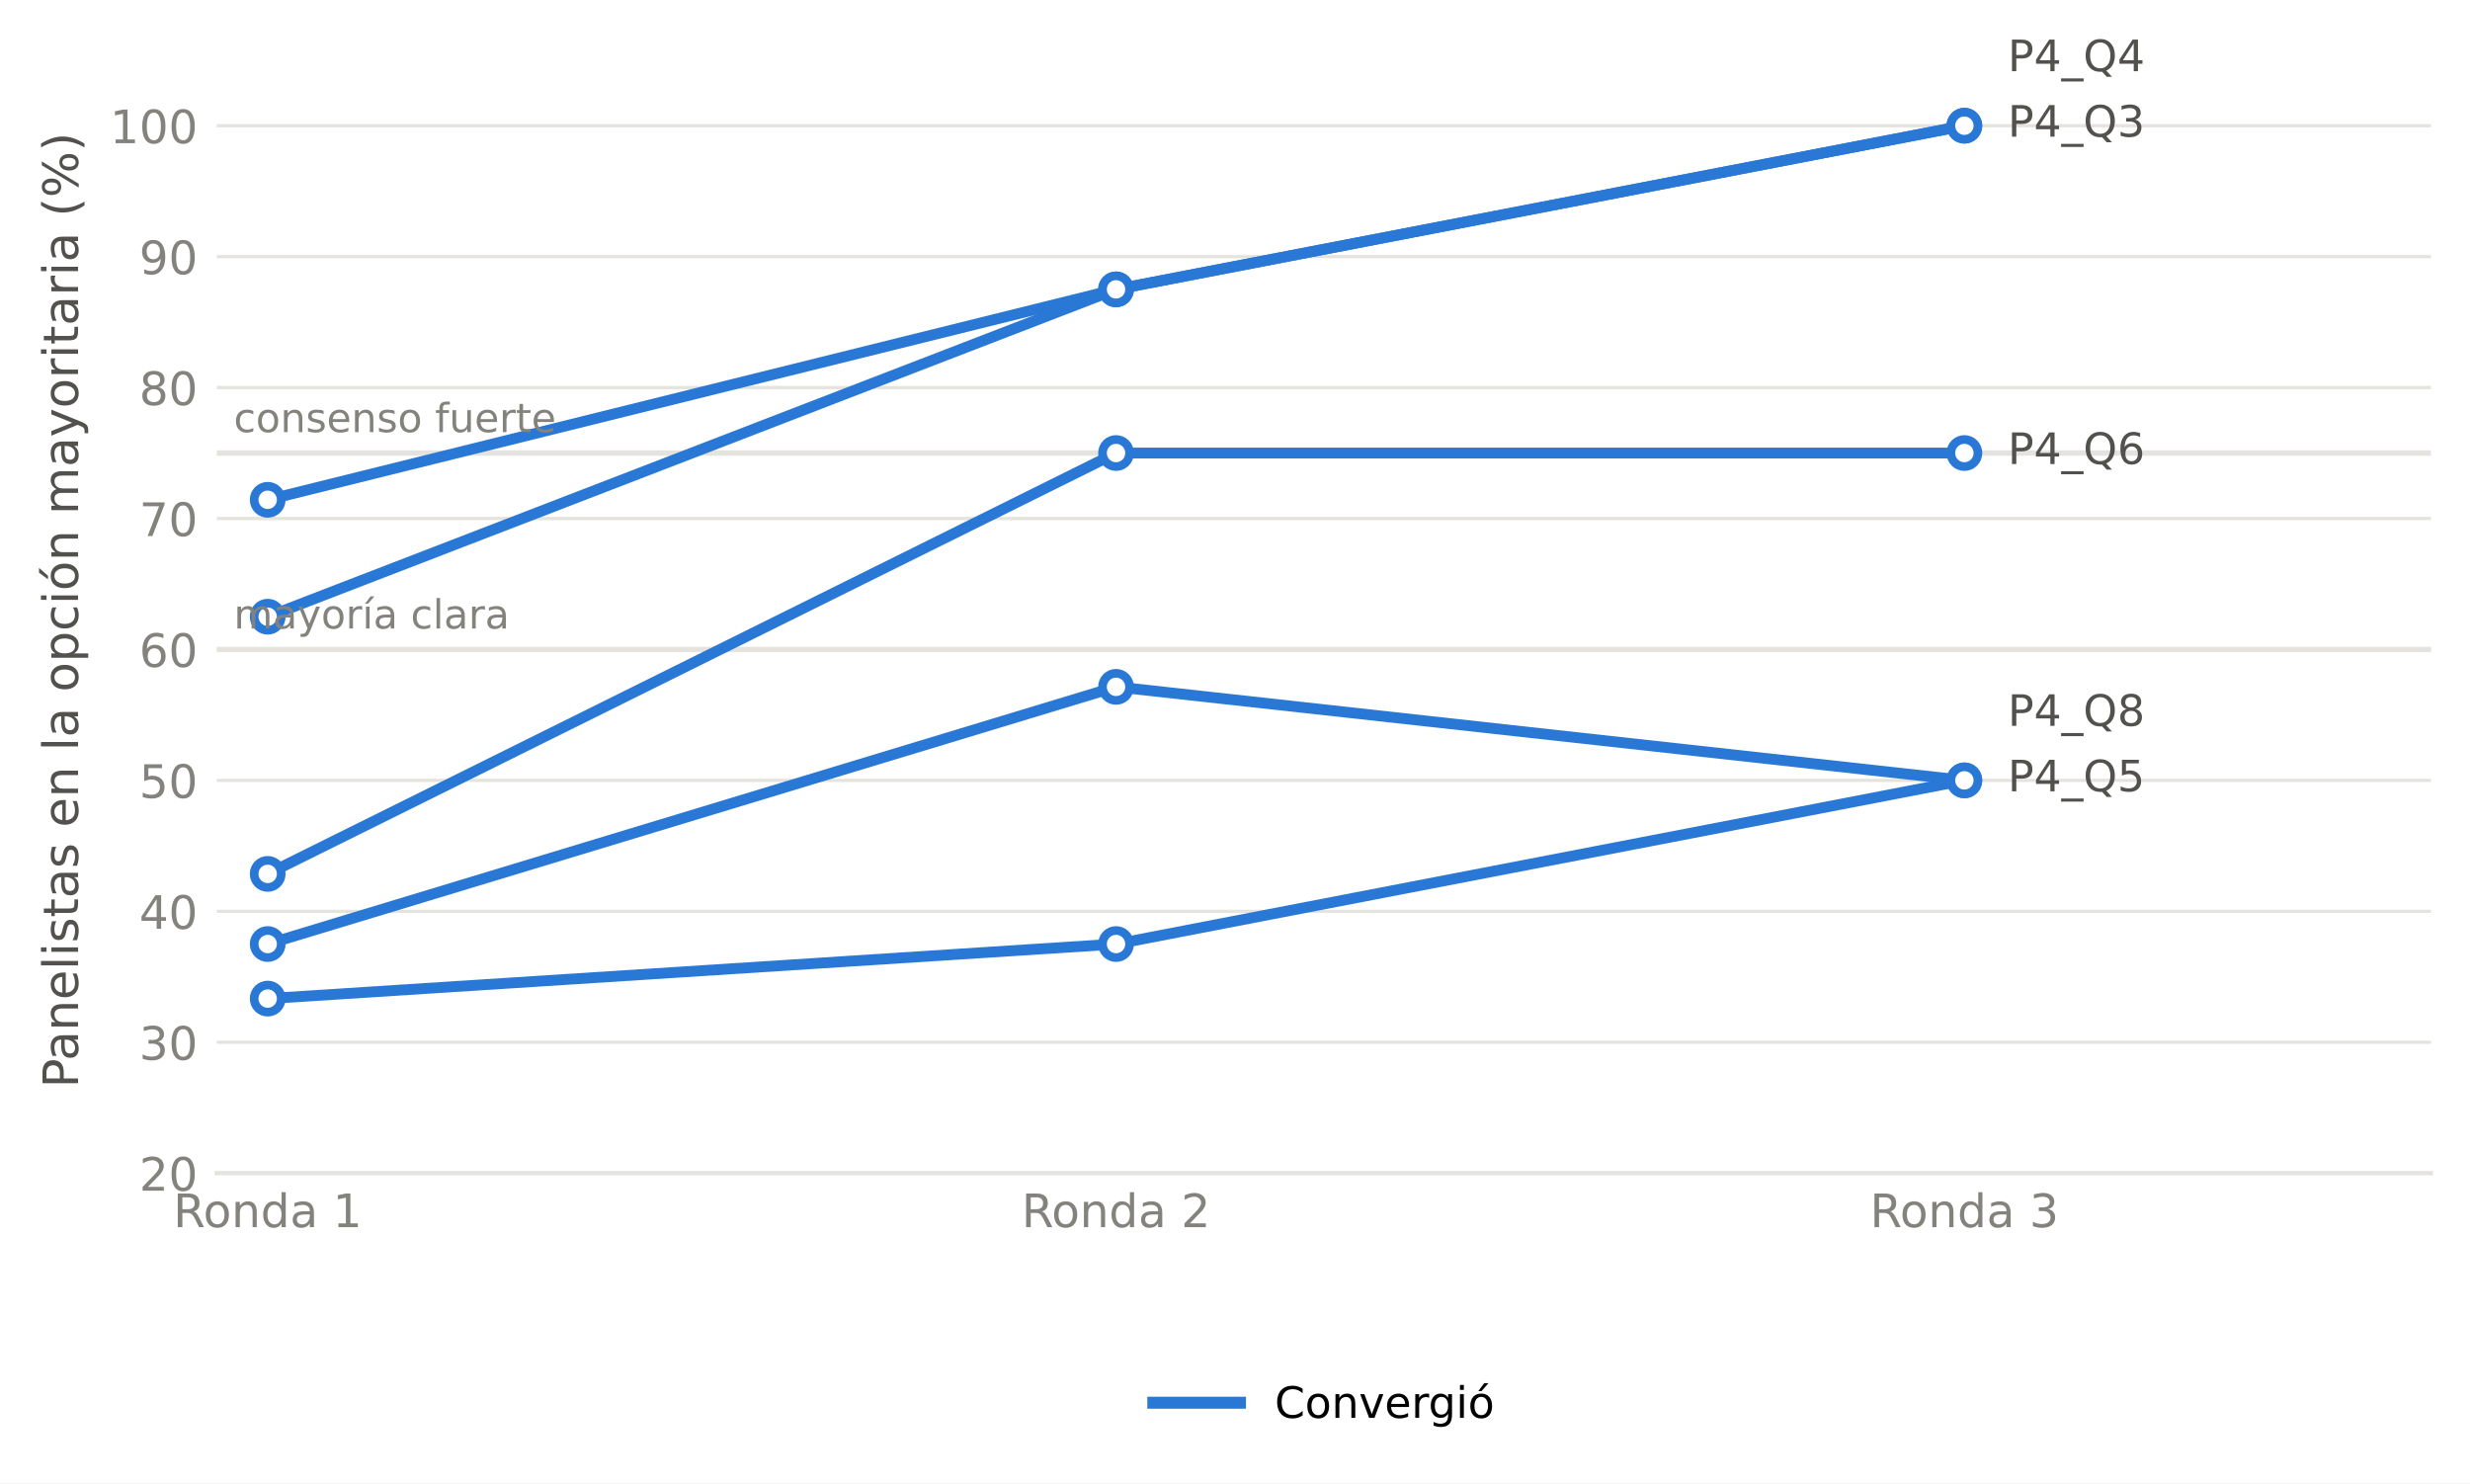
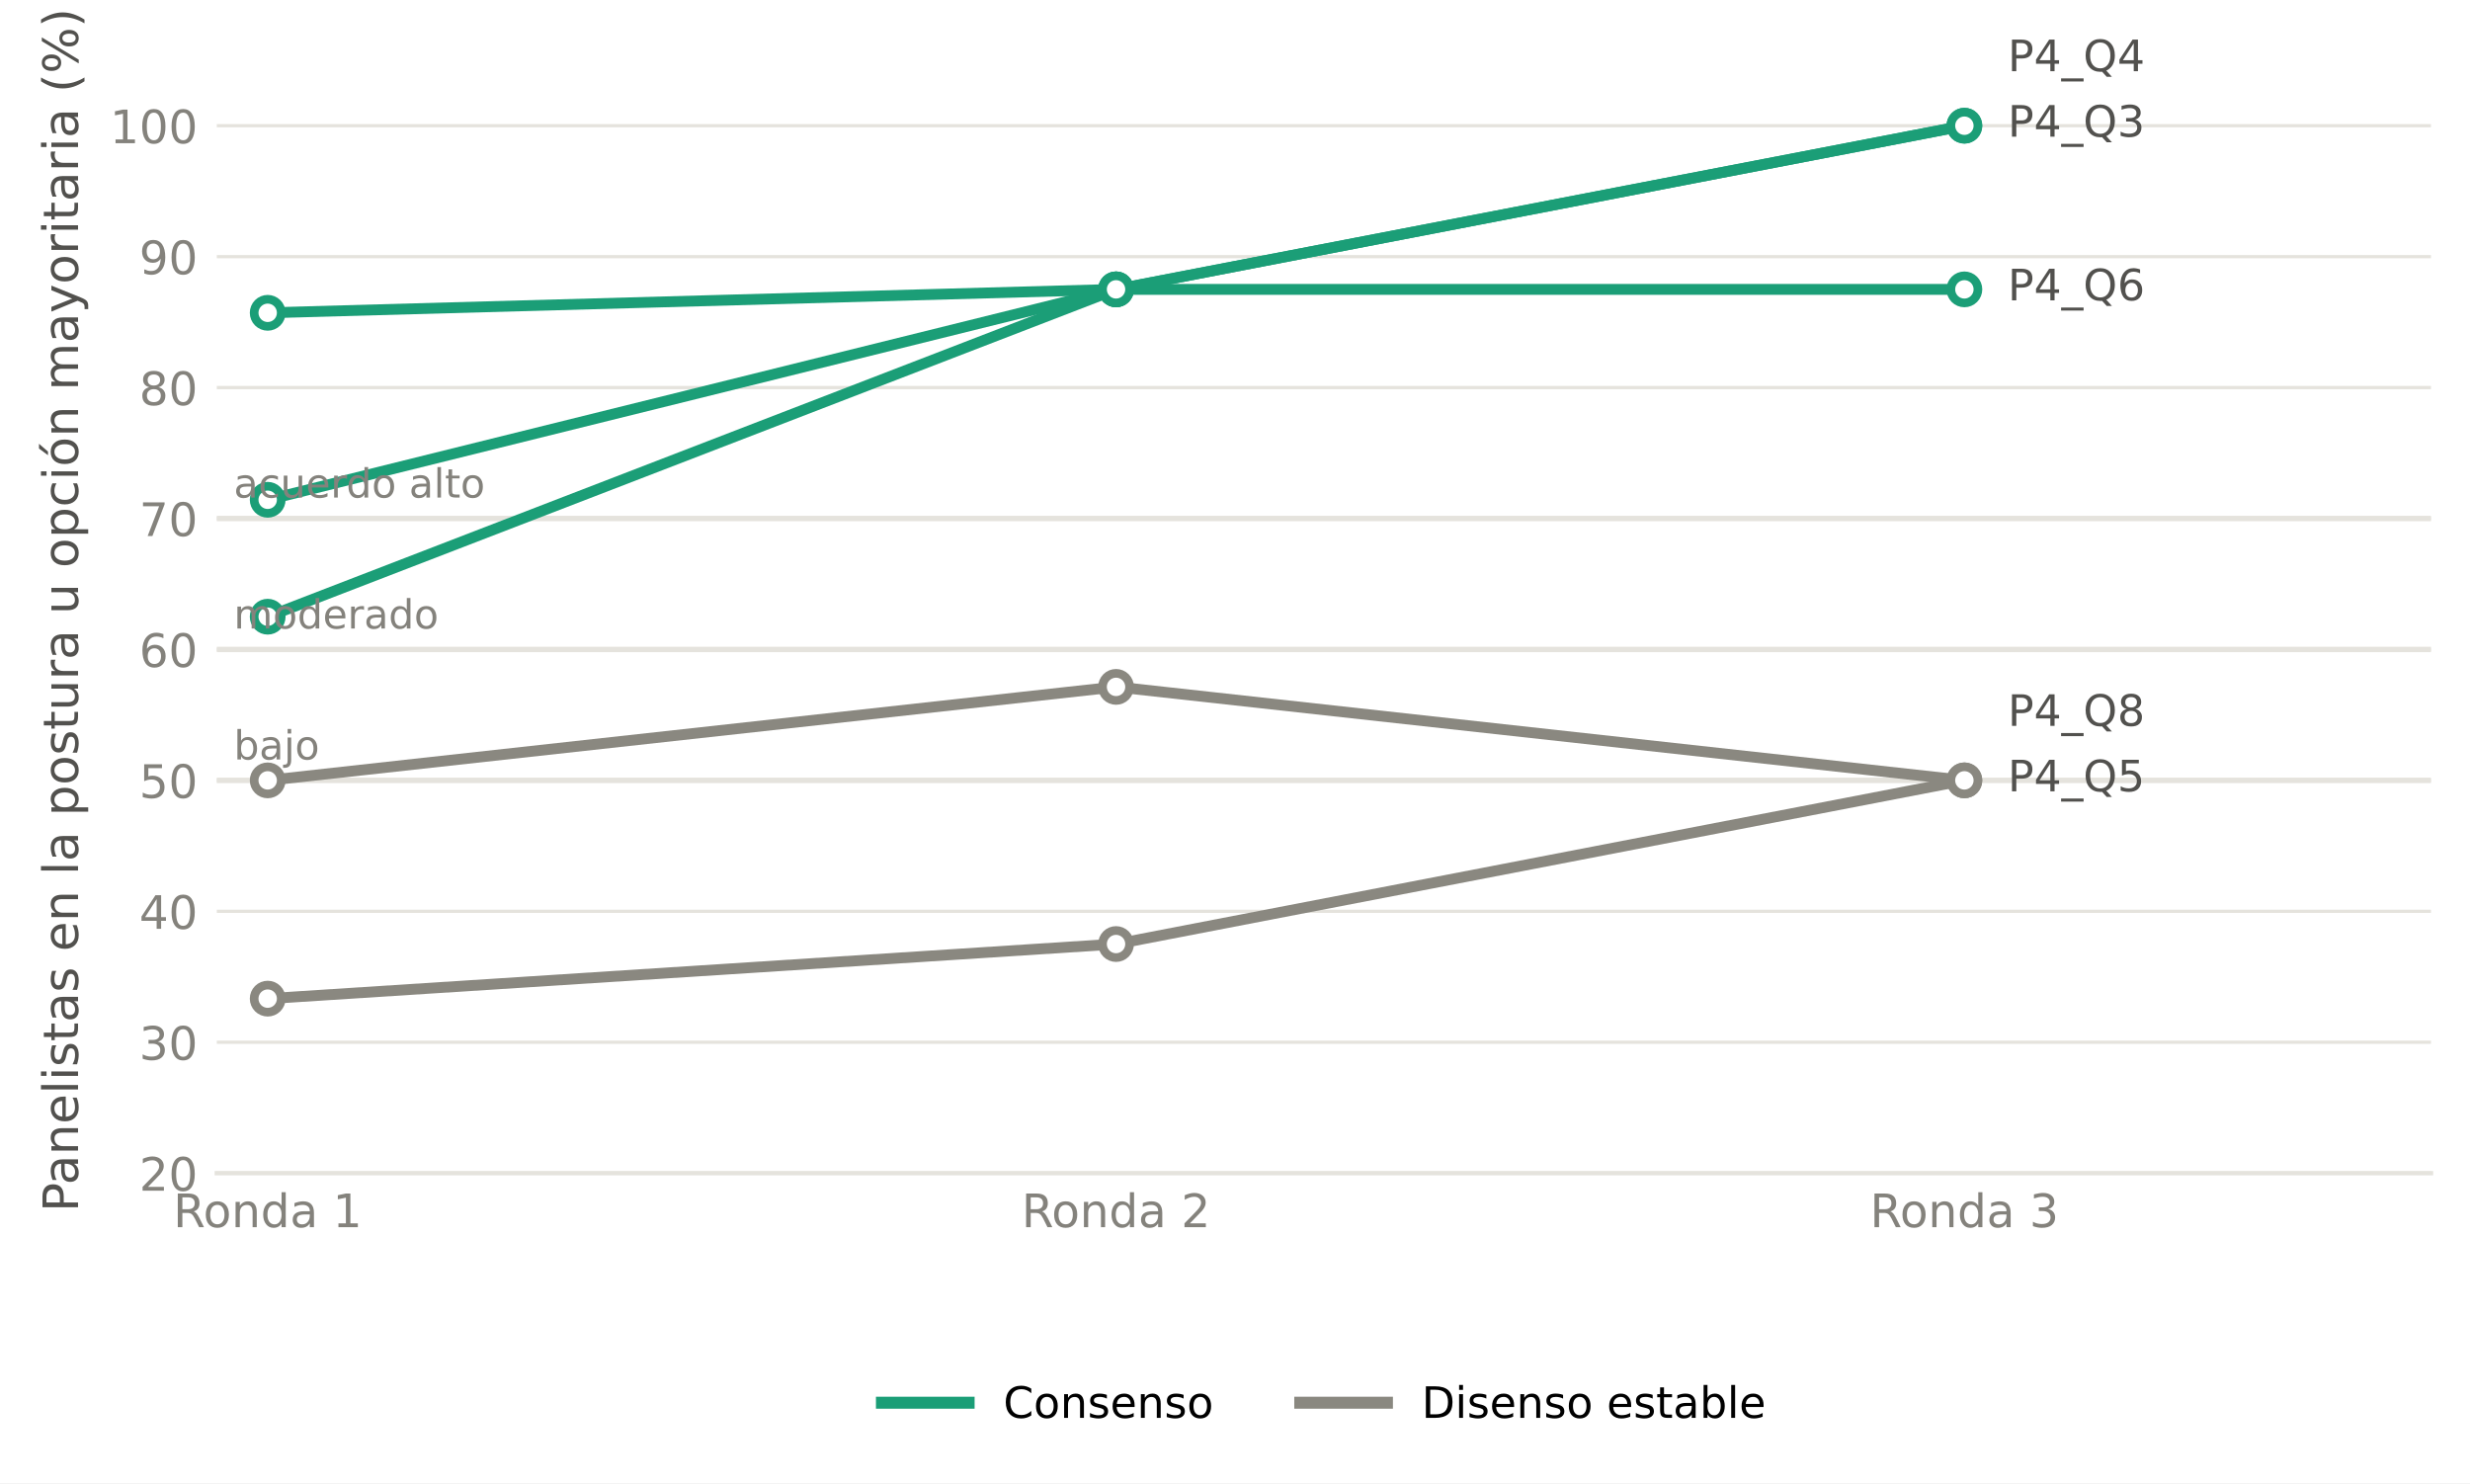
<svg xmlns="http://www.w3.org/2000/svg" xmlns:xlink="http://www.w3.org/1999/xlink" width="455.675pt" height="273.638pt" viewBox="0 0 455.675 273.638" version="1.1">
  <defs>
    <style type="text/css">*{stroke-linejoin: round; stroke-linecap: butt}</style>
  </defs>
  <g id="figure_1">
    <g id="patch_1">
      <path d="M 0 273.638  L 455.675 273.638  L 455.675 0  L 0 0  z " style="fill: #ffffff" />
    </g>
    <g id="axes_1">
      <g id="patch_2">
        <path d="M 39.995 216.428  L 448.475 216.428  L 448.475 8.696  L 39.995 8.696  z " style="fill: #ffffff" />
      </g>
      <g id="line2d_1">
-         <path d="M 39.995 83.576  L 448.475 83.576  " clip-path="url(#pf4708ef44f)" style="fill: none; stroke: #e5e3dd; stroke-linecap: square" />
+         <path d="M 39.995 95.654  L 448.475 95.654  " clip-path="url(#p38a5806bae)" style="fill: none; stroke: #e5e3dd; stroke-linecap: square" />
      </g>
      <g id="line2d_2">
-         <path d="M 39.995 119.809  L 448.475 119.809  " clip-path="url(#pf4708ef44f)" style="fill: none; stroke: #e5e3dd; stroke-linecap: square" />
+         <path d="M 39.995 119.809  L 448.475 119.809  " clip-path="url(#p38a5806bae)" style="fill: none; stroke: #e5e3dd; stroke-linecap: square" />
+       </g>
+       <g id="line2d_3">
+         <path d="M 39.995 143.964  L 448.475 143.964  " clip-path="url(#p38a5806bae)" style="fill: none; stroke: #e5e3dd; stroke-linecap: square" />
      </g>
      <g id="matplotlib.axis_1">
        <g id="xtick_1">
-           <g id="line2d_3" />
+           <g id="line2d_4" />
          <g id="text_1">
            <text style="font-size: 8.5px; font-family: 'DejaVu Sans', 'Helvetica', 'Arial', sans-serif; text-anchor: middle; fill: #84827c" x="49.385" y="226.387" transform="rotate(-0 49.38503 226.3868)">Ronda 1</text>
          </g>
        </g>
        <g id="xtick_2">
-           <g id="line2d_4" />
+           <g id="line2d_5" />
          <g id="text_2">
            <text style="font-size: 8.5px; font-family: 'DejaVu Sans', 'Helvetica', 'Arial', sans-serif; text-anchor: middle; fill: #84827c" x="205.891" y="226.387" transform="rotate(-0 205.8908 226.3868)">Ronda 2</text>
          </g>
        </g>
        <g id="xtick_3">
-           <g id="line2d_5" />
+           <g id="line2d_6" />
          <g id="text_3">
            <text style="font-size: 8.5px; font-family: 'DejaVu Sans', 'Helvetica', 'Arial', sans-serif; text-anchor: middle; fill: #84827c" x="362.397" y="226.387" transform="rotate(-0 362.3965 226.3868)">Ronda 3</text>
          </g>
        </g>
      </g>
      <g id="matplotlib.axis_2">
        <g id="ytick_1">
-           <g id="line2d_6">
-             <path d="M 39.995 216.428  L 448.475 216.428  " clip-path="url(#pf4708ef44f)" style="fill: none; stroke: #e5e3dd; stroke-width: 0.6; stroke-linecap: square" />
-           </g>
-           <g id="line2d_7" />
+           <g id="line2d_7">
+             <path d="M 39.995 216.428  L 448.475 216.428  " clip-path="url(#p38a5806bae)" style="fill: none; stroke: #e5e3dd; stroke-width: 0.6; stroke-linecap: square" />
+           </g>
+           <g id="line2d_8" />
          <g id="text_4">
            <text style="font-size: 8.5px; font-family: 'DejaVu Sans', 'Helvetica', 'Arial', sans-serif; text-anchor: end; fill: #84827c" x="36.495" y="219.657" transform="rotate(-0 36.49469 219.6575)">20</text>
          </g>
        </g>
        <g id="ytick_2">
-           <g id="line2d_8">
-             <path d="M 39.995 192.273  L 448.475 192.273  " clip-path="url(#pf4708ef44f)" style="fill: none; stroke: #e5e3dd; stroke-width: 0.6; stroke-linecap: square" />
-           </g>
-           <g id="line2d_9" />
+           <g id="line2d_9">
+             <path d="M 39.995 192.273  L 448.475 192.273  " clip-path="url(#p38a5806bae)" style="fill: none; stroke: #e5e3dd; stroke-width: 0.6; stroke-linecap: square" />
+           </g>
+           <g id="line2d_10" />
          <g id="text_5">
            <text style="font-size: 8.5px; font-family: 'DejaVu Sans', 'Helvetica', 'Arial', sans-serif; text-anchor: end; fill: #84827c" x="36.495" y="195.503" transform="rotate(-0 36.49469 195.5026)">30</text>
          </g>
        </g>
        <g id="ytick_3">
-           <g id="line2d_10">
-             <path d="M 39.995 168.118  L 448.475 168.118  " clip-path="url(#pf4708ef44f)" style="fill: none; stroke: #e5e3dd; stroke-width: 0.6; stroke-linecap: square" />
-           </g>
-           <g id="line2d_11" />
+           <g id="line2d_11">
+             <path d="M 39.995 168.118  L 448.475 168.118  " clip-path="url(#p38a5806bae)" style="fill: none; stroke: #e5e3dd; stroke-width: 0.6; stroke-linecap: square" />
+           </g>
+           <g id="line2d_12" />
          <g id="text_6">
            <text style="font-size: 8.5px; font-family: 'DejaVu Sans', 'Helvetica', 'Arial', sans-serif; text-anchor: end; fill: #84827c" x="36.495" y="171.348" transform="rotate(-0 36.49469 171.3478)">40</text>
          </g>
        </g>
        <g id="ytick_4">
-           <g id="line2d_12">
-             <path d="M 39.995 143.964  L 448.475 143.964  " clip-path="url(#pf4708ef44f)" style="fill: none; stroke: #e5e3dd; stroke-width: 0.6; stroke-linecap: square" />
-           </g>
-           <g id="line2d_13" />
+           <g id="line2d_13">
+             <path d="M 39.995 143.964  L 448.475 143.964  " clip-path="url(#p38a5806bae)" style="fill: none; stroke: #e5e3dd; stroke-width: 0.6; stroke-linecap: square" />
+           </g>
+           <g id="line2d_14" />
          <g id="text_7">
            <text style="font-size: 8.5px; font-family: 'DejaVu Sans', 'Helvetica', 'Arial', sans-serif; text-anchor: end; fill: #84827c" x="36.495" y="147.193" transform="rotate(-0 36.49469 147.1929)">50</text>
          </g>
        </g>
        <g id="ytick_5">
-           <g id="line2d_14">
-             <path d="M 39.995 119.809  L 448.475 119.809  " clip-path="url(#pf4708ef44f)" style="fill: none; stroke: #e5e3dd; stroke-width: 0.6; stroke-linecap: square" />
-           </g>
-           <g id="line2d_15" />
+           <g id="line2d_15">
+             <path d="M 39.995 119.809  L 448.475 119.809  " clip-path="url(#p38a5806bae)" style="fill: none; stroke: #e5e3dd; stroke-width: 0.6; stroke-linecap: square" />
+           </g>
+           <g id="line2d_16" />
          <g id="text_8">
            <text style="font-size: 8.5px; font-family: 'DejaVu Sans', 'Helvetica', 'Arial', sans-serif; text-anchor: end; fill: #84827c" x="36.495" y="123.038" transform="rotate(-0 36.49469 123.038)">60</text>
          </g>
        </g>
        <g id="ytick_6">
-           <g id="line2d_16">
-             <path d="M 39.995 95.654  L 448.475 95.654  " clip-path="url(#pf4708ef44f)" style="fill: none; stroke: #e5e3dd; stroke-width: 0.6; stroke-linecap: square" />
-           </g>
-           <g id="line2d_17" />
+           <g id="line2d_17">
+             <path d="M 39.995 95.654  L 448.475 95.654  " clip-path="url(#p38a5806bae)" style="fill: none; stroke: #e5e3dd; stroke-width: 0.6; stroke-linecap: square" />
+           </g>
+           <g id="line2d_18" />
          <g id="text_9">
            <text style="font-size: 8.5px; font-family: 'DejaVu Sans', 'Helvetica', 'Arial', sans-serif; text-anchor: end; fill: #84827c" x="36.495" y="98.883" transform="rotate(-0 36.49469 98.88319)">70</text>
          </g>
        </g>
        <g id="ytick_7">
-           <g id="line2d_18">
-             <path d="M 39.995 71.499  L 448.475 71.499  " clip-path="url(#pf4708ef44f)" style="fill: none; stroke: #e5e3dd; stroke-width: 0.6; stroke-linecap: square" />
-           </g>
-           <g id="line2d_19" />
+           <g id="line2d_19">
+             <path d="M 39.995 71.499  L 448.475 71.499  " clip-path="url(#p38a5806bae)" style="fill: none; stroke: #e5e3dd; stroke-width: 0.6; stroke-linecap: square" />
+           </g>
+           <g id="line2d_20" />
          <g id="text_10">
            <text style="font-size: 8.5px; font-family: 'DejaVu Sans', 'Helvetica', 'Arial', sans-serif; text-anchor: end; fill: #84827c" x="36.495" y="74.728" transform="rotate(-0 36.49469 74.72834)">80</text>
          </g>
        </g>
        <g id="ytick_8">
-           <g id="line2d_20">
-             <path d="M 39.995 47.344  L 448.475 47.344  " clip-path="url(#pf4708ef44f)" style="fill: none; stroke: #e5e3dd; stroke-width: 0.6; stroke-linecap: square" />
-           </g>
-           <g id="line2d_21" />
+           <g id="line2d_21">
+             <path d="M 39.995 47.344  L 448.475 47.344  " clip-path="url(#p38a5806bae)" style="fill: none; stroke: #e5e3dd; stroke-width: 0.6; stroke-linecap: square" />
+           </g>
+           <g id="line2d_22" />
          <g id="text_11">
            <text style="font-size: 8.5px; font-family: 'DejaVu Sans', 'Helvetica', 'Arial', sans-serif; text-anchor: end; fill: #84827c" x="36.495" y="50.573" transform="rotate(-0 36.49469 50.57349)">90</text>
          </g>
        </g>
        <g id="ytick_9">
-           <g id="line2d_22">
-             <path d="M 39.995 23.189  L 448.475 23.189  " clip-path="url(#pf4708ef44f)" style="fill: none; stroke: #e5e3dd; stroke-width: 0.6; stroke-linecap: square" />
-           </g>
-           <g id="line2d_23" />
+           <g id="line2d_23">
+             <path d="M 39.995 23.189  L 448.475 23.189  " clip-path="url(#p38a5806bae)" style="fill: none; stroke: #e5e3dd; stroke-width: 0.6; stroke-linecap: square" />
+           </g>
+           <g id="line2d_24" />
          <g id="text_12">
            <text style="font-size: 8.5px; font-family: 'DejaVu Sans', 'Helvetica', 'Arial', sans-serif; text-anchor: end; fill: #84827c" x="36.495" y="26.419" transform="rotate(-0 36.49469 26.41864)">100</text>
          </g>
        </g>
        <g id="text_13">
-           <text style="font-size: 9px; font-family: 'DejaVu Sans', 'Helvetica', 'Arial', sans-serif; text-anchor: middle; fill: #52514e" x="14.399" y="112.562" transform="rotate(-90 14.39859 112.5623)">Panelistas en la opción mayoritaria (%)</text>
+           <text style="font-size: 9px; font-family: 'DejaVu Sans', 'Helvetica', 'Arial', sans-serif; text-anchor: middle; fill: #52514e" x="14.399" y="112.562" transform="rotate(-90 14.39859 112.5623)">Panelistas en la postura u opción mayoritaria (%)</text>
        </g>
      </g>
      <g id="patch_3">
        <path d="M 39.995 216.428  L 448.475 216.428  " style="fill: none; stroke: #e5e3dd; stroke-width: 0.8; stroke-linejoin: miter; stroke-linecap: square" />
      </g>
-       <g id="line2d_24">
-         <path d="M 49.385 92.203  L 205.891 53.383  L 362.397 23.189  " clip-path="url(#pf4708ef44f)" style="fill: none; stroke: #2a78d6; stroke-width: 2; stroke-linecap: square" />
+       <g id="line2d_25">
+         <path d="M 49.385 92.2  L 205.891 53.383  L 362.397 23.189  " clip-path="url(#p38a5806bae)" style="fill: none; stroke: #1b9e77; stroke-width: 2; stroke-linecap: square" />
        <defs>
-           <path id="mea20ed54df" d="M 0 2.5  C 0.663 2.5 1.299 2.237 1.768 1.768  C 2.237 1.299 2.5 0.663 2.5 0  C 2.5 -0.663 2.237 -1.299 1.768 -1.768  C 1.299 -2.237 0.663 -2.5 0 -2.5  C -0.663 -2.5 -1.299 -2.237 -1.768 -1.768  C -2.237 -1.299 -2.5 -0.663 -2.5 0  C -2.5 0.663 -2.237 1.299 -1.768 1.768  C -1.299 2.237 -0.663 2.5 0 2.5  z " style="stroke: #2a78d6; stroke-width: 1.6" />
+           <path id="m1bd54e4b7c" d="M 0 2.5  C 0.663 2.5 1.299 2.237 1.768 1.768  C 2.237 1.299 2.5 0.663 2.5 0  C 2.5 -0.663 2.237 -1.299 1.768 -1.768  C 1.299 -2.237 0.663 -2.5 0 -2.5  C -0.663 -2.5 -1.299 -2.237 -1.768 -1.768  C -2.237 -1.299 -2.5 -0.663 -2.5 0  C -2.5 0.663 -2.237 1.299 -1.768 1.768  C -1.299 2.237 -0.663 2.5 0 2.5  z " style="stroke: #1b9e77; stroke-width: 1.6" />
        </defs>
-         <g clip-path="url(#pf4708ef44f)">
-           <use xlink:href="#mea20ed54df" x="49.385" y="92.203" style="fill: #ffffff; stroke: #2a78d6; stroke-width: 1.6" />
-           <use xlink:href="#mea20ed54df" x="205.891" y="53.383" style="fill: #ffffff; stroke: #2a78d6; stroke-width: 1.6" />
-           <use xlink:href="#mea20ed54df" x="362.397" y="23.189" style="fill: #ffffff; stroke: #2a78d6; stroke-width: 1.6" />
-         </g>
-       </g>
-       <g id="line2d_25">
-         <path d="M 49.385 113.77  L 205.891 53.383  L 362.397 23.189  " clip-path="url(#pf4708ef44f)" style="fill: none; stroke: #2a78d6; stroke-width: 2; stroke-linecap: square" />
-         <g clip-path="url(#pf4708ef44f)">
-           <use xlink:href="#mea20ed54df" x="49.385" y="113.77" style="fill: #ffffff; stroke: #2a78d6; stroke-width: 1.6" />
-           <use xlink:href="#mea20ed54df" x="205.891" y="53.383" style="fill: #ffffff; stroke: #2a78d6; stroke-width: 1.6" />
-           <use xlink:href="#mea20ed54df" x="362.397" y="23.189" style="fill: #ffffff; stroke: #2a78d6; stroke-width: 1.6" />
+         <g clip-path="url(#p38a5806bae)">
+           <use xlink:href="#m1bd54e4b7c" x="49.385" y="92.2" style="fill: #ffffff; stroke: #1b9e77; stroke-width: 1.6" />
+           <use xlink:href="#m1bd54e4b7c" x="205.891" y="53.383" style="fill: #ffffff; stroke: #1b9e77; stroke-width: 1.6" />
+           <use xlink:href="#m1bd54e4b7c" x="362.397" y="23.189" style="fill: #ffffff; stroke: #1b9e77; stroke-width: 1.6" />
        </g>
      </g>
      <g id="line2d_26">
-         <path d="M 49.385 184.222  L 205.891 174.157  L 362.397 143.964  " clip-path="url(#pf4708ef44f)" style="fill: none; stroke: #2a78d6; stroke-width: 2; stroke-linecap: square" />
-         <g clip-path="url(#pf4708ef44f)">
-           <use xlink:href="#mea20ed54df" x="49.385" y="184.222" style="fill: #ffffff; stroke: #2a78d6; stroke-width: 1.6" />
-           <use xlink:href="#mea20ed54df" x="205.891" y="174.157" style="fill: #ffffff; stroke: #2a78d6; stroke-width: 1.6" />
-           <use xlink:href="#mea20ed54df" x="362.397" y="143.964" style="fill: #ffffff; stroke: #2a78d6; stroke-width: 1.6" />
+         <path d="M 49.385 113.77  L 205.891 53.383  L 362.397 23.189  " clip-path="url(#p38a5806bae)" style="fill: none; stroke: #1b9e77; stroke-width: 2; stroke-linecap: square" />
+         <g clip-path="url(#p38a5806bae)">
+           <use xlink:href="#m1bd54e4b7c" x="49.385" y="113.77" style="fill: #ffffff; stroke: #1b9e77; stroke-width: 1.6" />
+           <use xlink:href="#m1bd54e4b7c" x="205.891" y="53.383" style="fill: #ffffff; stroke: #1b9e77; stroke-width: 1.6" />
+           <use xlink:href="#m1bd54e4b7c" x="362.397" y="23.189" style="fill: #ffffff; stroke: #1b9e77; stroke-width: 1.6" />
        </g>
      </g>
      <g id="line2d_27">
-         <path d="M 49.385 161.217  L 205.891 83.576  L 362.397 83.576  " clip-path="url(#pf4708ef44f)" style="fill: none; stroke: #2a78d6; stroke-width: 2; stroke-linecap: square" />
-         <g clip-path="url(#pf4708ef44f)">
-           <use xlink:href="#mea20ed54df" x="49.385" y="161.217" style="fill: #ffffff; stroke: #2a78d6; stroke-width: 1.6" />
-           <use xlink:href="#mea20ed54df" x="205.891" y="83.576" style="fill: #ffffff; stroke: #2a78d6; stroke-width: 1.6" />
-           <use xlink:href="#mea20ed54df" x="362.397" y="83.576" style="fill: #ffffff; stroke: #2a78d6; stroke-width: 1.6" />
+         <path d="M 49.385 184.23  L 205.891 174.157  L 362.397 143.964  " clip-path="url(#p38a5806bae)" style="fill: none; stroke: #8a8880; stroke-width: 2; stroke-linecap: square" />
+         <defs>
+           <path id="mcb4ddfc5a0" d="M 0 2.5  C 0.663 2.5 1.299 2.237 1.768 1.768  C 2.237 1.299 2.5 0.663 2.5 0  C 2.5 -0.663 2.237 -1.299 1.768 -1.768  C 1.299 -2.237 0.663 -2.5 0 -2.5  C -0.663 -2.5 -1.299 -2.237 -1.768 -1.768  C -2.237 -1.299 -2.5 -0.663 -2.5 0  C -2.5 0.663 -2.237 1.299 -1.768 1.768  C -1.299 2.237 -0.663 2.5 0 2.5  z " style="stroke: #8a8880; stroke-width: 1.6" />
+         </defs>
+         <g clip-path="url(#p38a5806bae)">
+           <use xlink:href="#mcb4ddfc5a0" x="49.385" y="184.23" style="fill: #ffffff; stroke: #8a8880; stroke-width: 1.6" />
+           <use xlink:href="#mcb4ddfc5a0" x="205.891" y="174.157" style="fill: #ffffff; stroke: #8a8880; stroke-width: 1.6" />
+           <use xlink:href="#mcb4ddfc5a0" x="362.397" y="143.964" style="fill: #ffffff; stroke: #8a8880; stroke-width: 1.6" />
        </g>
      </g>
      <g id="line2d_28">
-         <path d="M 49.385 174.157  L 205.891 126.71  L 362.397 143.964  " clip-path="url(#pf4708ef44f)" style="fill: none; stroke: #2a78d6; stroke-width: 2; stroke-linecap: square" />
-         <g clip-path="url(#pf4708ef44f)">
-           <use xlink:href="#mea20ed54df" x="49.385" y="174.157" style="fill: #ffffff; stroke: #2a78d6; stroke-width: 1.6" />
-           <use xlink:href="#mea20ed54df" x="205.891" y="126.71" style="fill: #ffffff; stroke: #2a78d6; stroke-width: 1.6" />
-           <use xlink:href="#mea20ed54df" x="362.397" y="143.964" style="fill: #ffffff; stroke: #2a78d6; stroke-width: 1.6" />
+         <path d="M 49.385 57.707  L 205.891 53.383  L 362.397 53.383  " clip-path="url(#p38a5806bae)" style="fill: none; stroke: #1b9e77; stroke-width: 2; stroke-linecap: square" />
+         <g clip-path="url(#p38a5806bae)">
+           <use xlink:href="#m1bd54e4b7c" x="49.385" y="57.707" style="fill: #ffffff; stroke: #1b9e77; stroke-width: 1.6" />
+           <use xlink:href="#m1bd54e4b7c" x="205.891" y="53.383" style="fill: #ffffff; stroke: #1b9e77; stroke-width: 1.6" />
+           <use xlink:href="#m1bd54e4b7c" x="362.397" y="53.383" style="fill: #ffffff; stroke: #1b9e77; stroke-width: 1.6" />
+         </g>
+       </g>
+       <g id="line2d_29">
+         <path d="M 49.385 143.964  L 205.891 126.717  L 362.397 143.964  " clip-path="url(#p38a5806bae)" style="fill: none; stroke: #8a8880; stroke-width: 2; stroke-linecap: square" />
+         <g clip-path="url(#p38a5806bae)">
+           <use xlink:href="#mcb4ddfc5a0" x="49.385" y="143.964" style="fill: #ffffff; stroke: #8a8880; stroke-width: 1.6" />
+           <use xlink:href="#mcb4ddfc5a0" x="205.891" y="126.717" style="fill: #ffffff; stroke: #8a8880; stroke-width: 1.6" />
+           <use xlink:href="#mcb4ddfc5a0" x="362.397" y="143.964" style="fill: #ffffff; stroke: #8a8880; stroke-width: 1.6" />
        </g>
      </g>
      <g id="text_14">
        <text style="font-size: 8px; font-family: 'DejaVu Sans', 'Helvetica', 'Arial', sans-serif; text-anchor: start; fill: #52514e" x="370.397" y="145.989" transform="rotate(-0 370.3965 145.9892)">P4_Q5</text>
      </g>
      <g id="text_15">
        <text style="font-size: 8px; font-family: 'DejaVu Sans', 'Helvetica', 'Arial', sans-serif; text-anchor: start; fill: #52514e" x="370.397" y="133.912" transform="rotate(-0 370.3965 133.9118)">P4_Q8</text>
      </g>
      <g id="text_16">
-         <text style="font-size: 8px; font-family: 'DejaVu Sans', 'Helvetica', 'Arial', sans-serif; text-anchor: start; fill: #52514e" x="370.397" y="85.602" transform="rotate(-0 370.3965 85.60206)">P4_Q6</text>
+         <text style="font-size: 8px; font-family: 'DejaVu Sans', 'Helvetica', 'Arial', sans-serif; text-anchor: start; fill: #52514e" x="370.397" y="55.408" transform="rotate(-0 370.3965 55.40849)">P4_Q6</text>
      </g>
      <g id="text_17">
        <text style="font-size: 8px; font-family: 'DejaVu Sans', 'Helvetica', 'Arial', sans-serif; text-anchor: start; fill: #52514e" x="370.397" y="25.215" transform="rotate(-0 370.3965 25.21493)">P4_Q3</text>
      </g>
      <g id="text_18">
        <text style="font-size: 8px; font-family: 'DejaVu Sans', 'Helvetica', 'Arial', sans-serif; text-anchor: start; fill: #52514e" x="370.397" y="13.137" transform="rotate(-0 370.3965 13.1375)">P4_Q4</text>
      </g>
      <g id="text_19">
-         <text style="font-size: 7.4px; font-family: 'DejaVu Sans', 'Helvetica', 'Arial', sans-serif; text-anchor: start; fill: #84827c" x="43.125" y="79.712" transform="rotate(-0 43.1248 79.71165)">consenso fuerte</text>
+         <text style="font-size: 7.4px; font-family: 'DejaVu Sans', 'Helvetica', 'Arial', sans-serif; text-anchor: start; fill: #84827c" x="43.125" y="91.789" transform="rotate(-0 43.1248 91.78908)">acuerdo alto</text>
      </g>
      <g id="text_20">
-         <text style="font-size: 7.4px; font-family: 'DejaVu Sans', 'Helvetica', 'Arial', sans-serif; text-anchor: start; fill: #84827c" x="43.125" y="115.944" transform="rotate(-0 43.1248 115.9439)">mayoría clara</text>
+         <text style="font-size: 7.4px; font-family: 'DejaVu Sans', 'Helvetica', 'Arial', sans-serif; text-anchor: start; fill: #84827c" x="43.125" y="115.944" transform="rotate(-0 43.1248 115.9439)">moderado</text>
+       </g>
+       <g id="text_21">
+         <text style="font-size: 7.4px; font-family: 'DejaVu Sans', 'Helvetica', 'Arial', sans-serif; text-anchor: start; fill: #84827c" x="43.125" y="140.099" transform="rotate(-0 43.1248 140.0988)">bajo</text>
      </g>
      <g id="legend_1">
-         <g id="line2d_29">
-           <path d="M 212.758 258.775  L 220.758 258.775  L 228.758 258.775  " style="fill: none; stroke: #2a78d6; stroke-width: 2.2; stroke-linecap: square" />
-         </g>
-         <g id="text_21">
-           <text style="font-size: 8px; font-family: 'DejaVu Sans', 'Helvetica', 'Arial', sans-serif; text-anchor: start" x="235.158" y="261.575" transform="rotate(-0 235.1578 261.5746)">Convergió</text>
+         <g id="line2d_30">
+           <path d="M 162.698 258.775  L 170.698 258.775  L 178.698 258.775  " style="fill: none; stroke: #1b9e77; stroke-width: 2.2; stroke-linecap: square" />
+         </g>
+         <g id="text_22">
+           <text style="font-size: 8px; font-family: 'DejaVu Sans', 'Helvetica', 'Arial', sans-serif; text-anchor: start" x="185.098" y="261.575" transform="rotate(-0 185.0978 261.5746)">Consenso</text>
+         </g>
+         <g id="line2d_31">
+           <path d="M 239.872 258.775  L 247.872 258.775  L 255.872 258.775  " style="fill: none; stroke: #8a8880; stroke-width: 2.2; stroke-linecap: square" />
+         </g>
+         <g id="text_23">
+           <text style="font-size: 8px; font-family: 'DejaVu Sans', 'Helvetica', 'Arial', sans-serif; text-anchor: start" x="262.272" y="261.575" transform="rotate(-0 262.2716 261.5746)">Disenso estable</text>
        </g>
      </g>
    </g>
  </g>
  <defs>
-     <clipPath id="pf4708ef44f">
+     <clipPath id="p38a5806bae">
      <rect x="39.995" y="8.696" width="408.48" height="207.732" />
    </clipPath>
  </defs>
</svg>
